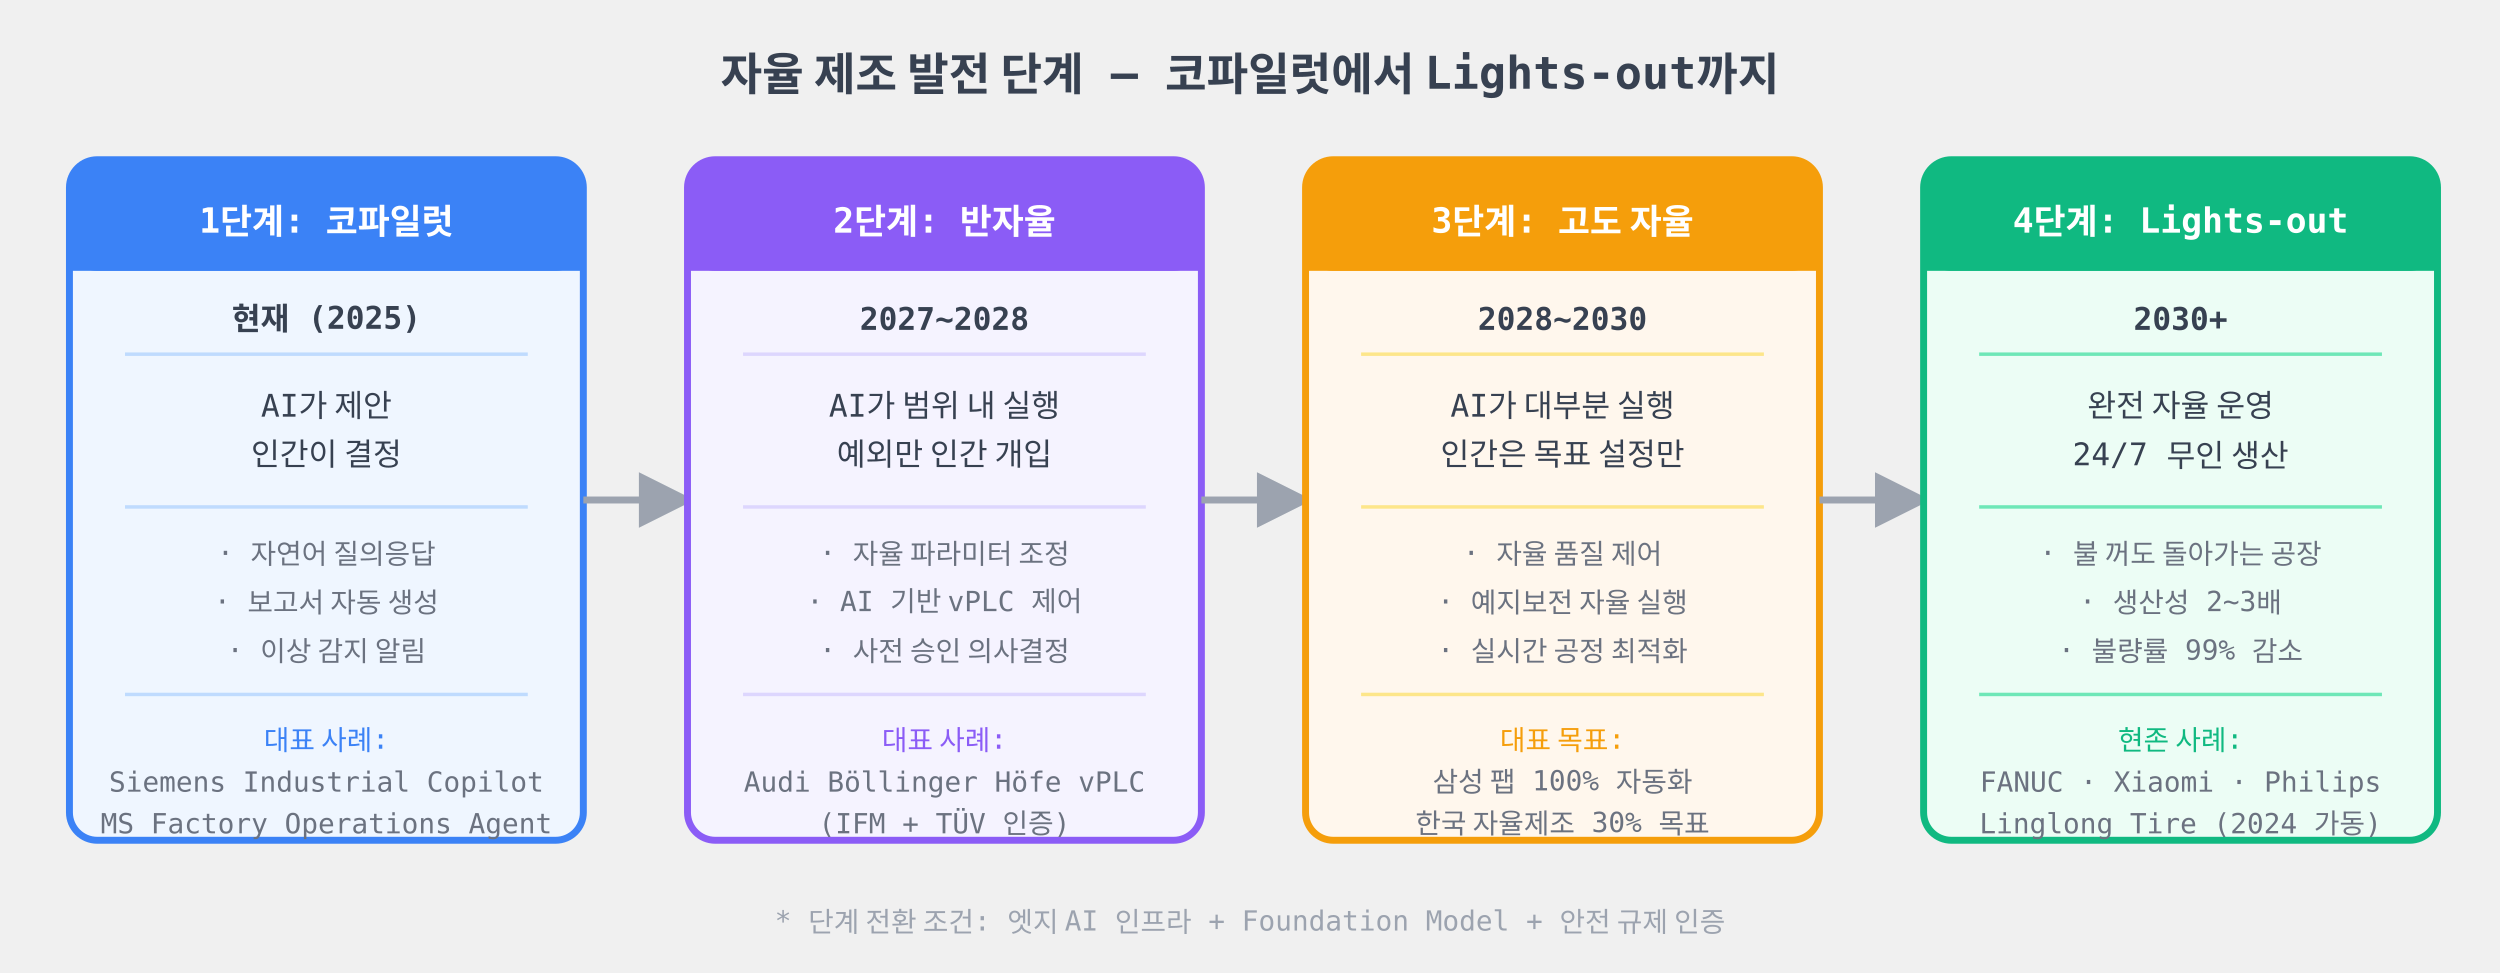
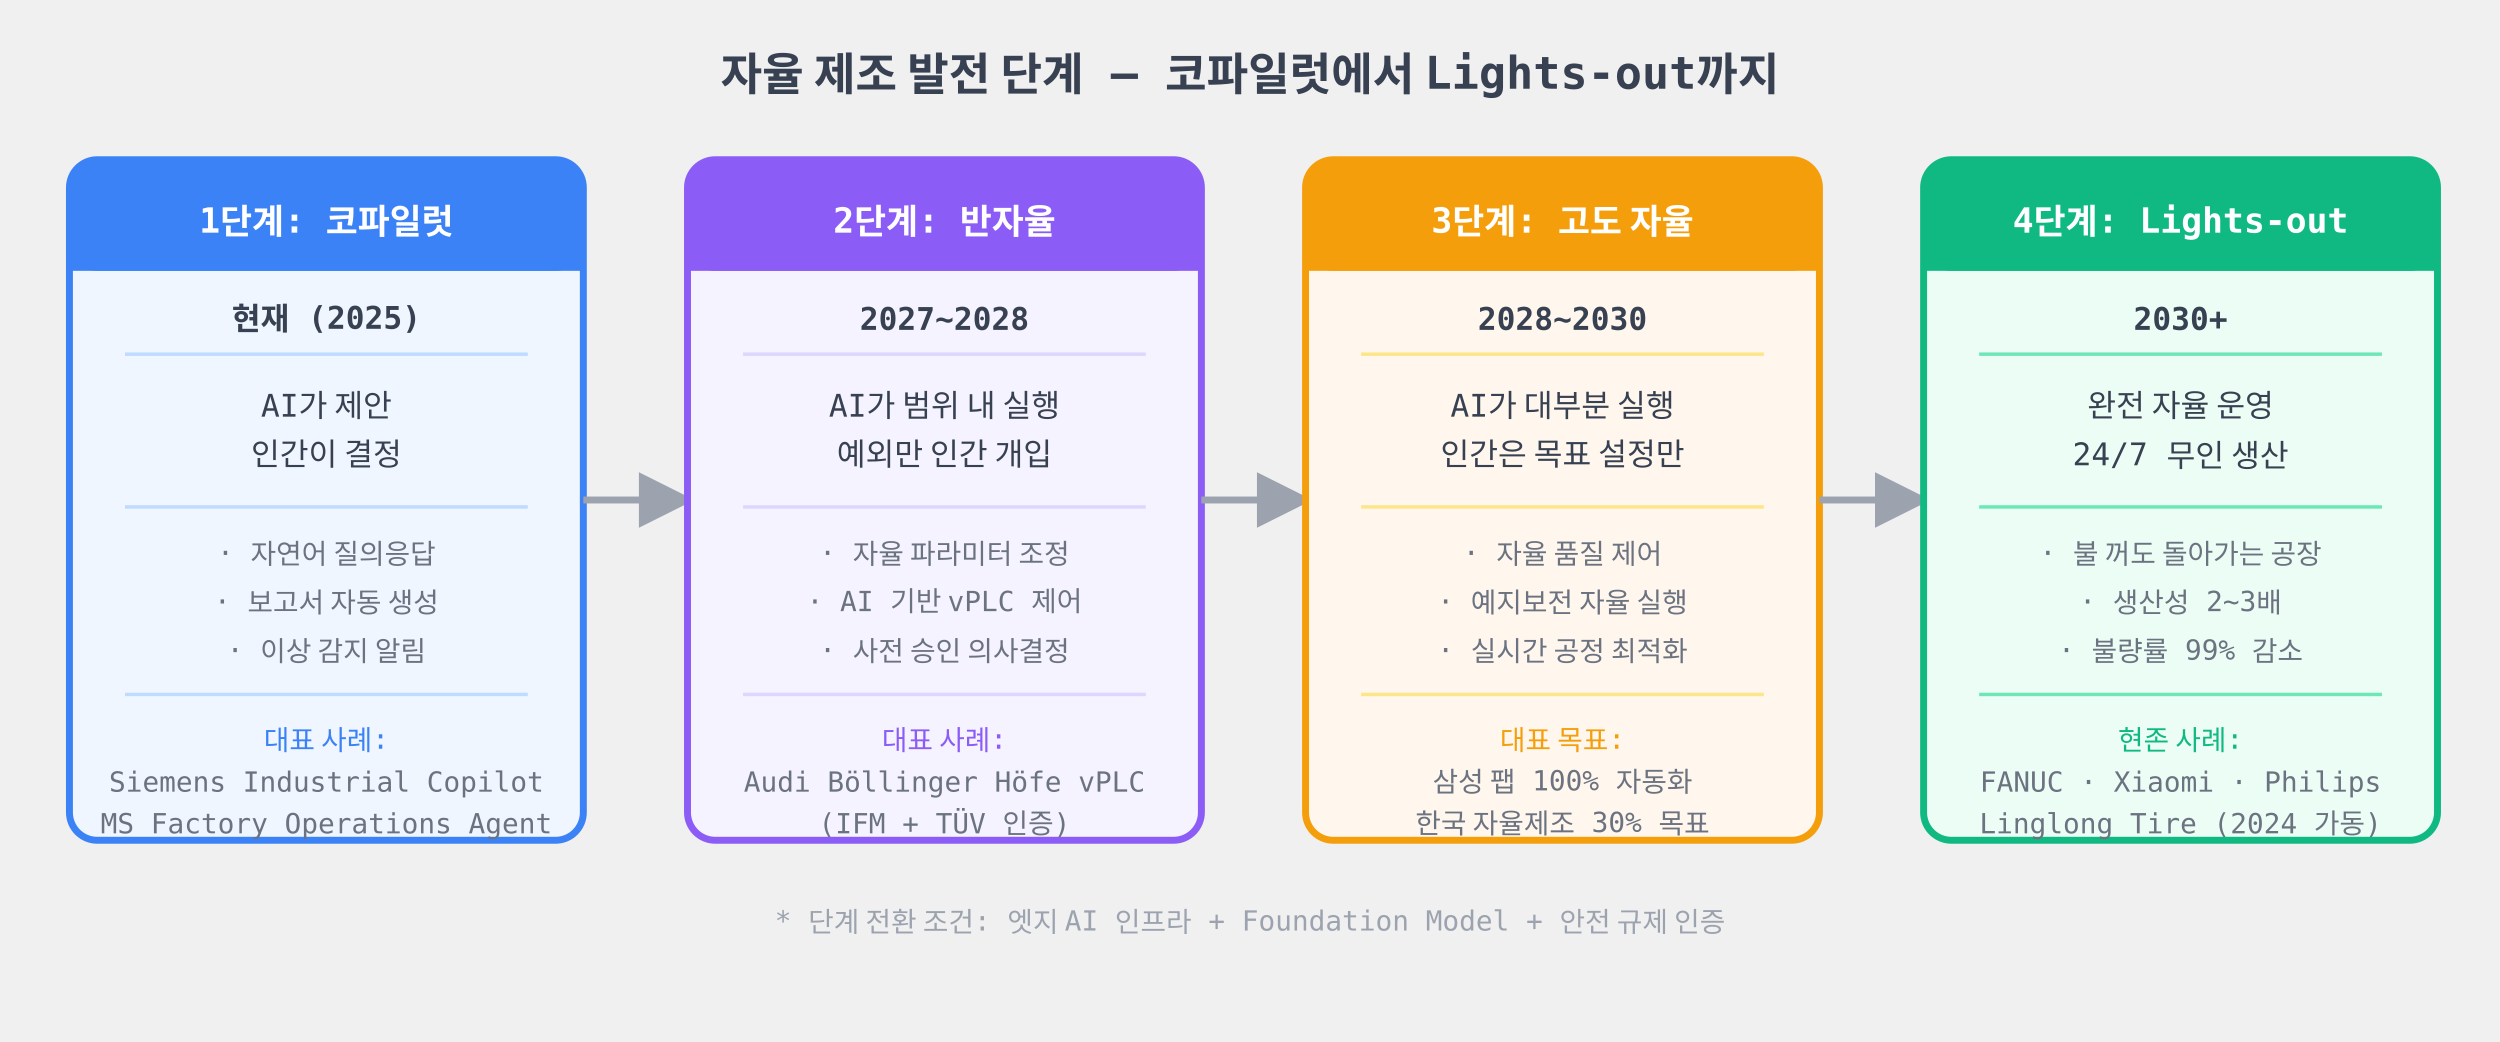
- <svg xmlns="http://www.w3.org/2000/svg" viewBox="0 0 720 280" fill="none">
+ <svg xmlns="http://www.w3.org/2000/svg" viewBox="0 0 720 300" fill="none">
  <defs>
    <marker id="ar" markerWidth="8" markerHeight="8" refX="6" refY="4" orient="auto">
      <path d="M0,0 L0,8 L8,4 z" fill="#9CA3AF" />
    </marker>
  </defs>
  <text x="360" y="26" text-anchor="middle" font-family="monospace" font-size="13" fill="#374151" font-weight="bold">자율 제조 발전 단계 — 코파일럿에서 Lights-out까지</text>
  <rect x="20" y="46" width="148" height="196" rx="8" fill="#EFF6FF" stroke="#3B82F6" stroke-width="2" />
  <rect x="20" y="46" width="148" height="32" rx="8" fill="#3B82F6" />
  <rect x="20" y="62" width="148" height="16" fill="#3B82F6" />
  <text x="94" y="67" text-anchor="middle" font-family="monospace" font-size="10" fill="white" font-weight="bold">1단계: 코파일럿</text>
  <text x="94" y="95" text-anchor="middle" font-family="monospace" font-size="9" fill="#374151" font-weight="bold">현재 (2025)</text>
  <line x1="36" y1="102" x2="152" y2="102" stroke="#BFDBFE" stroke-width="1" />
  <text x="94" y="120" text-anchor="middle" font-family="monospace" font-size="9" fill="#374151">AI가 제안</text>
  <text x="94" y="134" text-anchor="middle" font-family="monospace" font-size="9" fill="#374151">인간이 결정</text>
  <line x1="36" y1="146" x2="152" y2="146" stroke="#BFDBFE" stroke-width="1" />
  <text x="94" y="162" text-anchor="middle" font-family="monospace" font-size="8" fill="#6B7280">· 자연어 질의응답</text>
  <text x="94" y="176" text-anchor="middle" font-family="monospace" font-size="8" fill="#6B7280">· 보고서 자동 생성</text>
  <text x="94" y="190" text-anchor="middle" font-family="monospace" font-size="8" fill="#6B7280">· 이상 감지 알림</text>
  <line x1="36" y1="200" x2="152" y2="200" stroke="#BFDBFE" stroke-width="1" />
  <text x="94" y="216" text-anchor="middle" font-family="monospace" font-size="8" fill="#3B82F6">대표 사례:</text>
  <text x="94" y="228" text-anchor="middle" font-family="monospace" font-size="8" fill="#6B7280">Siemens Industrial Copilot</text>
  <text x="94" y="240" text-anchor="middle" font-family="monospace" font-size="8" fill="#6B7280">MS Factory Operations Agent</text>
  <line x1="168" y1="144" x2="196" y2="144" stroke="#9CA3AF" stroke-width="2" marker-end="url(#ar)" />
  <rect x="198" y="46" width="148" height="196" rx="8" fill="#F5F3FF" stroke="#8B5CF6" stroke-width="2" />
  <rect x="198" y="46" width="148" height="32" rx="8" fill="#8B5CF6" />
  <rect x="198" y="62" width="148" height="16" fill="#8B5CF6" />
  <text x="272" y="67" text-anchor="middle" font-family="monospace" font-size="10" fill="white" font-weight="bold">2단계: 반자율</text>
  <text x="272" y="95" text-anchor="middle" font-family="monospace" font-size="9" fill="#374151" font-weight="bold">2027~2028</text>
  <line x1="214" y1="102" x2="330" y2="102" stroke="#DDD6FE" stroke-width="1" />
  <text x="272" y="120" text-anchor="middle" font-family="monospace" font-size="9" fill="#374151">AI가 범위 내 실행</text>
  <text x="272" y="134" text-anchor="middle" font-family="monospace" font-size="9" fill="#374151">예외만 인간 개입</text>
  <line x1="214" y1="146" x2="330" y2="146" stroke="#DDD6FE" stroke-width="1" />
  <text x="272" y="162" text-anchor="middle" font-family="monospace" font-size="8" fill="#6B7280">· 자율 파라미터 조정</text>
  <text x="272" y="176" text-anchor="middle" font-family="monospace" font-size="8" fill="#6B7280">· AI 기반 vPLC 제어</text>
  <text x="272" y="190" text-anchor="middle" font-family="monospace" font-size="8" fill="#6B7280">· 사전 승인 의사결정</text>
  <line x1="214" y1="200" x2="330" y2="200" stroke="#DDD6FE" stroke-width="1" />
  <text x="272" y="216" text-anchor="middle" font-family="monospace" font-size="8" fill="#8B5CF6">대표 사례:</text>
  <text x="272" y="228" text-anchor="middle" font-family="monospace" font-size="8" fill="#6B7280">Audi Böllinger Höfe vPLC</text>
  <text x="272" y="240" text-anchor="middle" font-family="monospace" font-size="8" fill="#6B7280">(IFM + TÜV 인증)</text>
  <line x1="346" y1="144" x2="374" y2="144" stroke="#9CA3AF" stroke-width="2" marker-end="url(#ar)" />
  <rect x="376" y="46" width="148" height="196" rx="8" fill="#FFF7ED" stroke="#F59E0B" stroke-width="2" />
  <rect x="376" y="46" width="148" height="32" rx="8" fill="#F59E0B" />
  <rect x="376" y="62" width="148" height="16" fill="#F59E0B" />
  <text x="450" y="67" text-anchor="middle" font-family="monospace" font-size="10" fill="white" font-weight="bold">3단계: 고도 자율</text>
  <text x="450" y="95" text-anchor="middle" font-family="monospace" font-size="9" fill="#374151" font-weight="bold">2028~2030</text>
  <line x1="392" y1="102" x2="508" y2="102" stroke="#FDE68A" stroke-width="1" />
  <text x="450" y="120" text-anchor="middle" font-family="monospace" font-size="9" fill="#374151">AI가 대부분 실행</text>
  <text x="450" y="134" text-anchor="middle" font-family="monospace" font-size="9" fill="#374151">인간은 목표 설정만</text>
  <line x1="392" y1="146" x2="508" y2="146" stroke="#FDE68A" stroke-width="1" />
  <text x="450" y="162" text-anchor="middle" font-family="monospace" font-size="8" fill="#6B7280">· 자율 품질 제어</text>
  <text x="450" y="176" text-anchor="middle" font-family="monospace" font-size="8" fill="#6B7280">· 예지보전 자율 실행</text>
  <text x="450" y="190" text-anchor="middle" font-family="monospace" font-size="8" fill="#6B7280">· 실시간 공정 최적화</text>
  <line x1="392" y1="200" x2="508" y2="200" stroke="#FDE68A" stroke-width="1" />
  <text x="450" y="216" text-anchor="middle" font-family="monospace" font-size="8" fill="#F59E0B">대표 목표:</text>
  <text x="450" y="228" text-anchor="middle" font-family="monospace" font-size="8" fill="#6B7280">삼성 팹 100% 자동화</text>
  <text x="450" y="240" text-anchor="middle" font-family="monospace" font-size="8" fill="#6B7280">한국 자율제조 30% 목표</text>
  <line x1="524" y1="144" x2="552" y2="144" stroke="#9CA3AF" stroke-width="2" marker-end="url(#ar)" />
  <rect x="554" y="46" width="148" height="196" rx="8" fill="#ECFDF5" stroke="#10B981" stroke-width="2" />
  <rect x="554" y="46" width="148" height="32" rx="8" fill="#10B981" />
  <rect x="554" y="62" width="148" height="16" fill="#10B981" />
  <text x="628" y="67" text-anchor="middle" font-family="monospace" font-size="10" fill="white" font-weight="bold">4단계: Lights-out</text>
  <text x="628" y="95" text-anchor="middle" font-family="monospace" font-size="9" fill="#374151" font-weight="bold">2030+</text>
  <line x1="570" y1="102" x2="686" y2="102" stroke="#6EE7B7" stroke-width="1" />
  <text x="628" y="120" text-anchor="middle" font-family="monospace" font-size="9" fill="#374151">완전 자율 운영</text>
  <text x="628" y="134" text-anchor="middle" font-family="monospace" font-size="9" fill="#374151">24/7 무인 생산</text>
  <line x1="570" y1="146" x2="686" y2="146" stroke="#6EE7B7" stroke-width="1" />
  <text x="628" y="162" text-anchor="middle" font-family="monospace" font-size="8" fill="#6B7280">· 불 꺼도 돌아가는 공장</text>
  <text x="628" y="176" text-anchor="middle" font-family="monospace" font-size="8" fill="#6B7280">· 생산성 2~3배</text>
  <text x="628" y="190" text-anchor="middle" font-family="monospace" font-size="8" fill="#6B7280">· 불량률 99% 감소</text>
  <line x1="570" y1="200" x2="686" y2="200" stroke="#6EE7B7" stroke-width="1" />
  <text x="628" y="216" text-anchor="middle" font-family="monospace" font-size="8" fill="#10B981">현존 사례:</text>
  <text x="628" y="228" text-anchor="middle" font-family="monospace" font-size="8" fill="#6B7280">FANUC · Xiaomi · Philips</text>
  <text x="628" y="240" text-anchor="middle" font-family="monospace" font-size="8" fill="#6B7280">Linglong Tire (2024 가동)</text>
  <text x="360" y="268" text-anchor="middle" font-family="monospace" font-size="8" fill="#9CA3AF">* 단계 전환 조건: 엣지 AI 인프라 + Foundation Model + 안전 규제 인증</text>
</svg>
